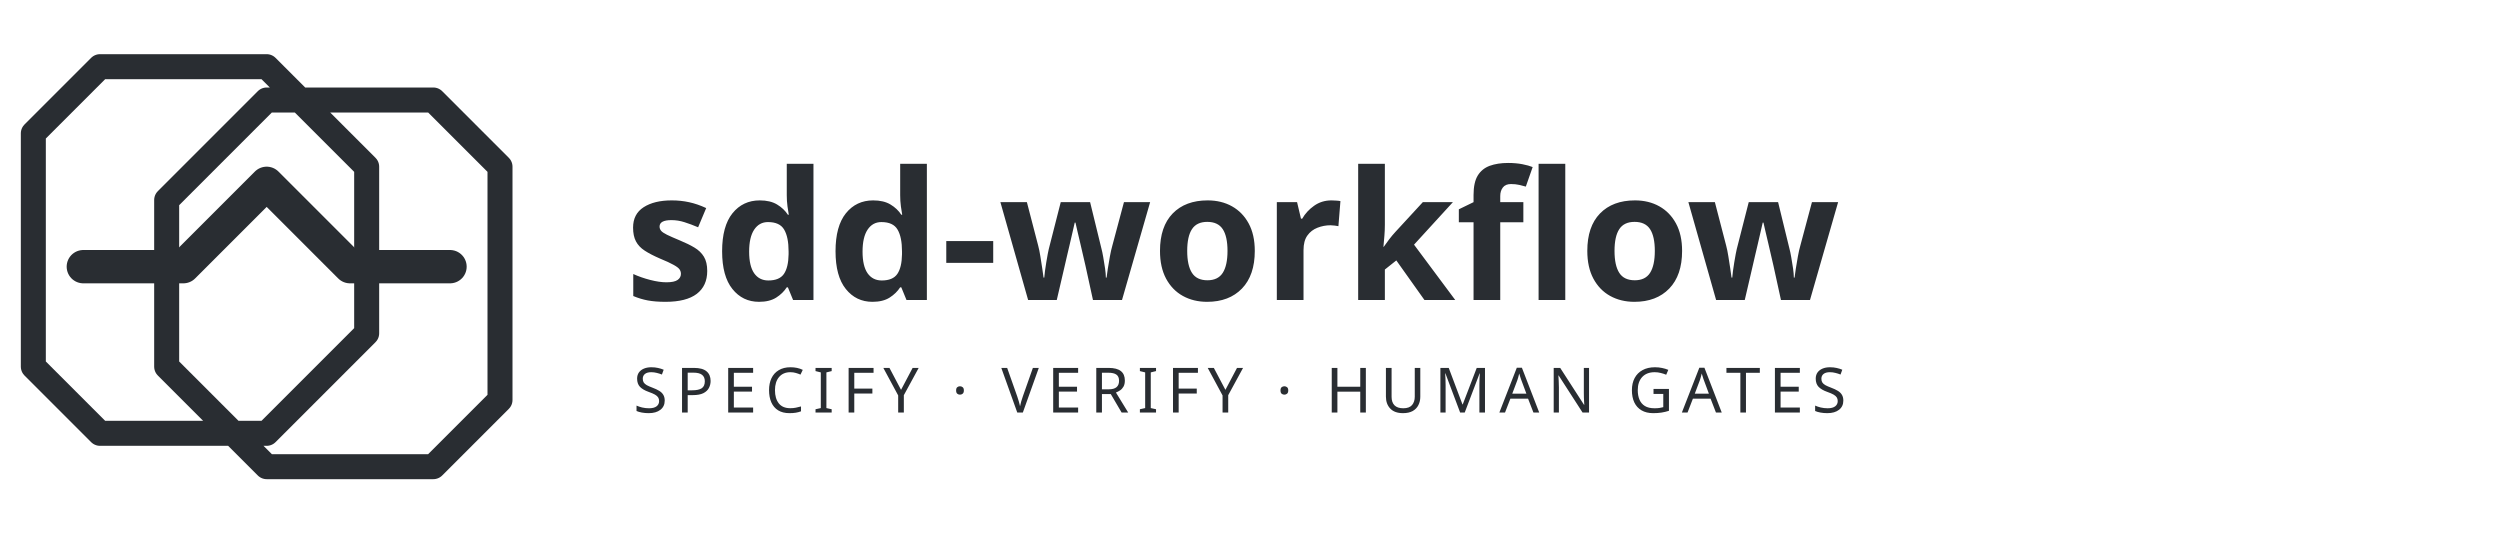
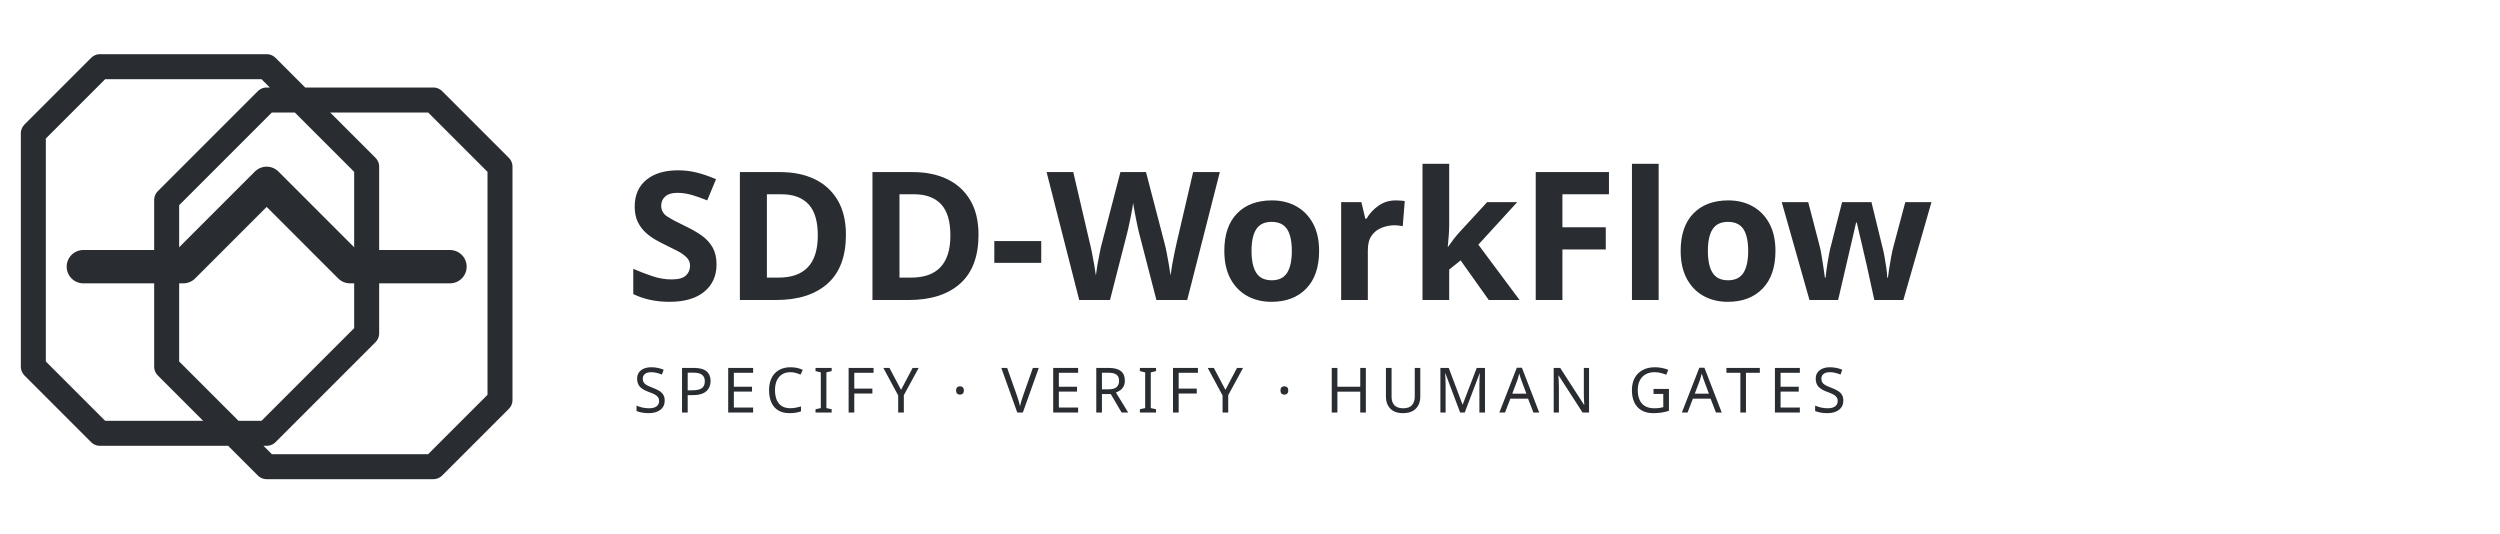
<svg xmlns="http://www.w3.org/2000/svg" viewBox="0 0 600 128" role="img" aria-labelledby="title desc">
  <path d="M24 16H64L88 40V80L64 104H24L8 88V32ZM64 24H104L120 40V96L104 112H64L40 88V48Z" fill="none" stroke="#292D32" stroke-width="6" stroke-linejoin="round" />
  <path d="M20 64H44L64 44L84 64H108" fill="none" stroke="#292D32" stroke-width="8" stroke-linecap="round" stroke-linejoin="round" />
-   <text x="150" y="72" font-family="sans-serif" font-size="43" font-weight="700" fill="#292D32">sdd-workflow</text>
+   <text x="150" y="72" font-family="sans-serif" font-size="43" font-weight="700" fill="#292D32">SDD-WorkFlow</text>
  <text x="152" y="99" font-family="sans-serif" font-size="15" letter-spacing="2" fill="#292D32">SPECIFY · VERIFY · HUMAN GATES</text>
</svg>
